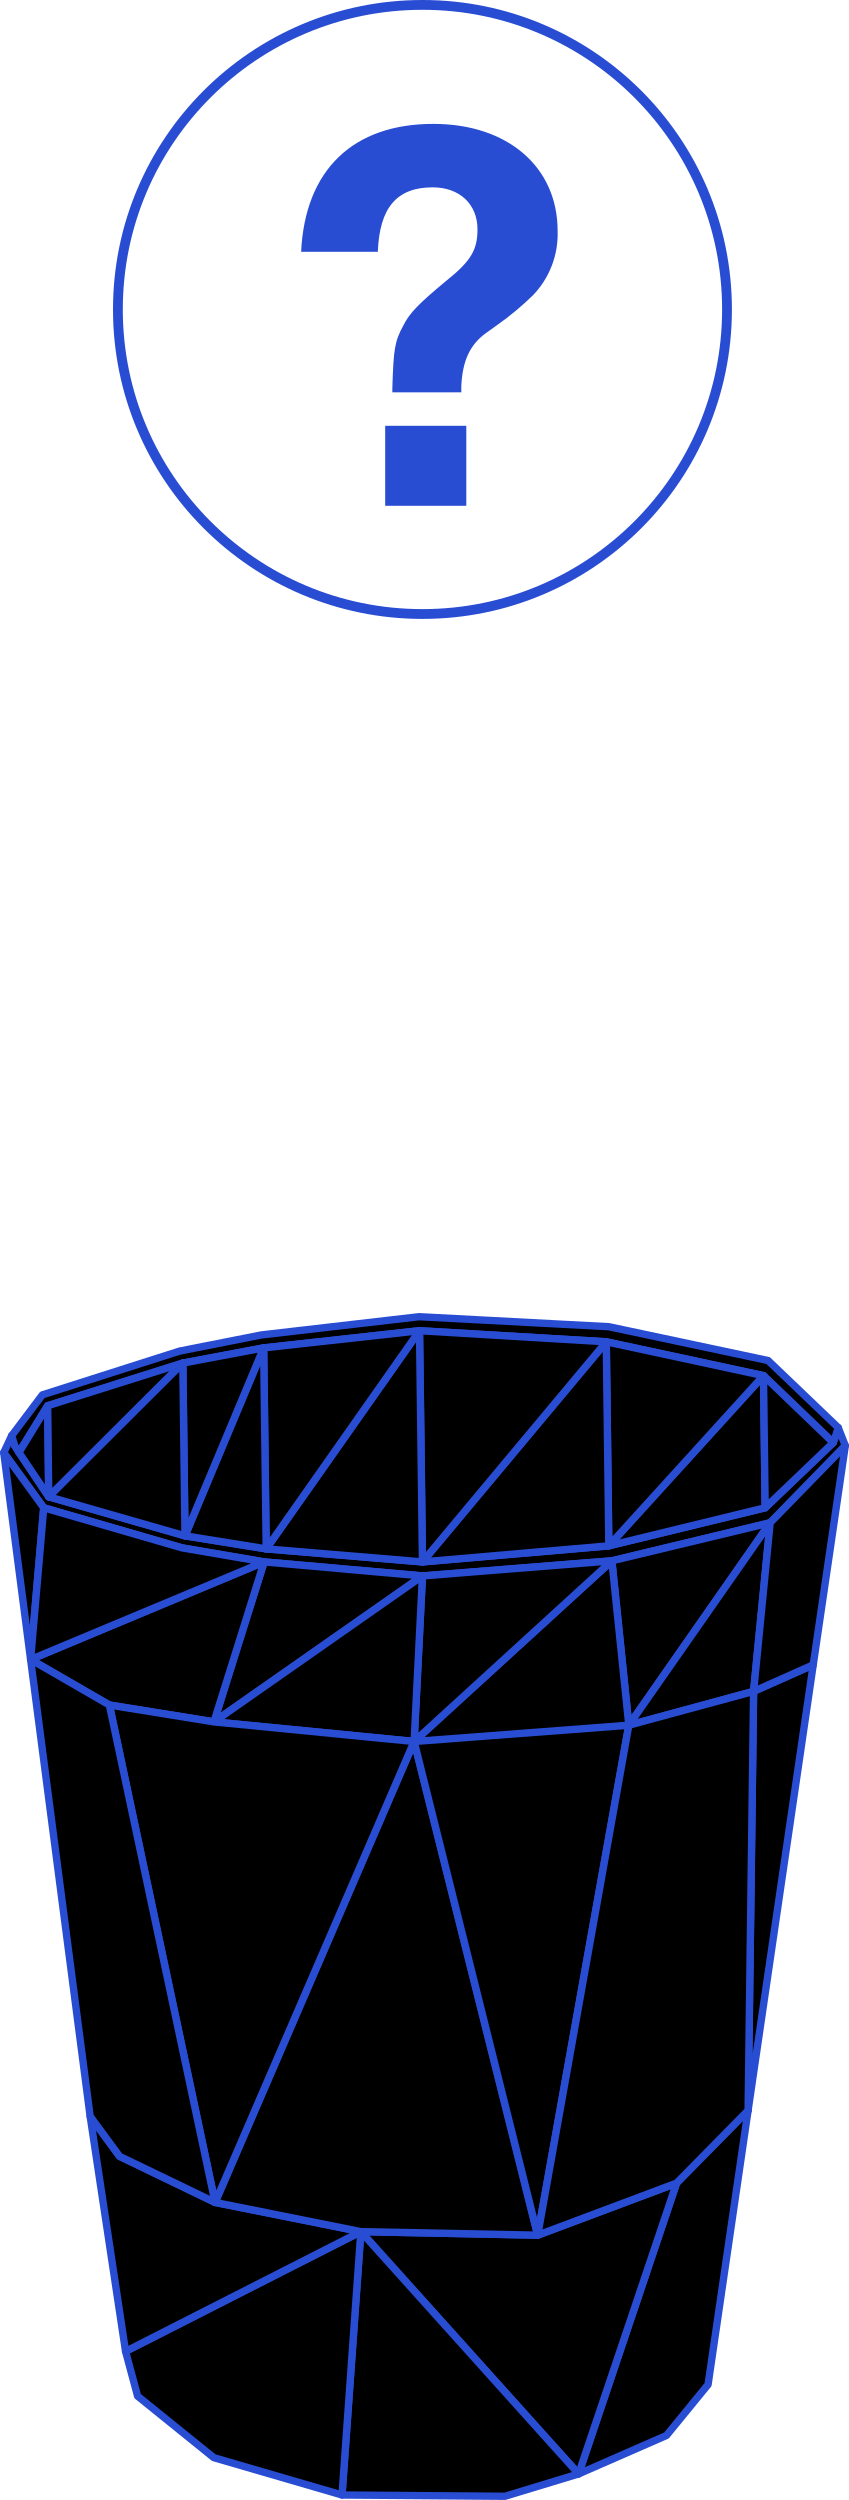
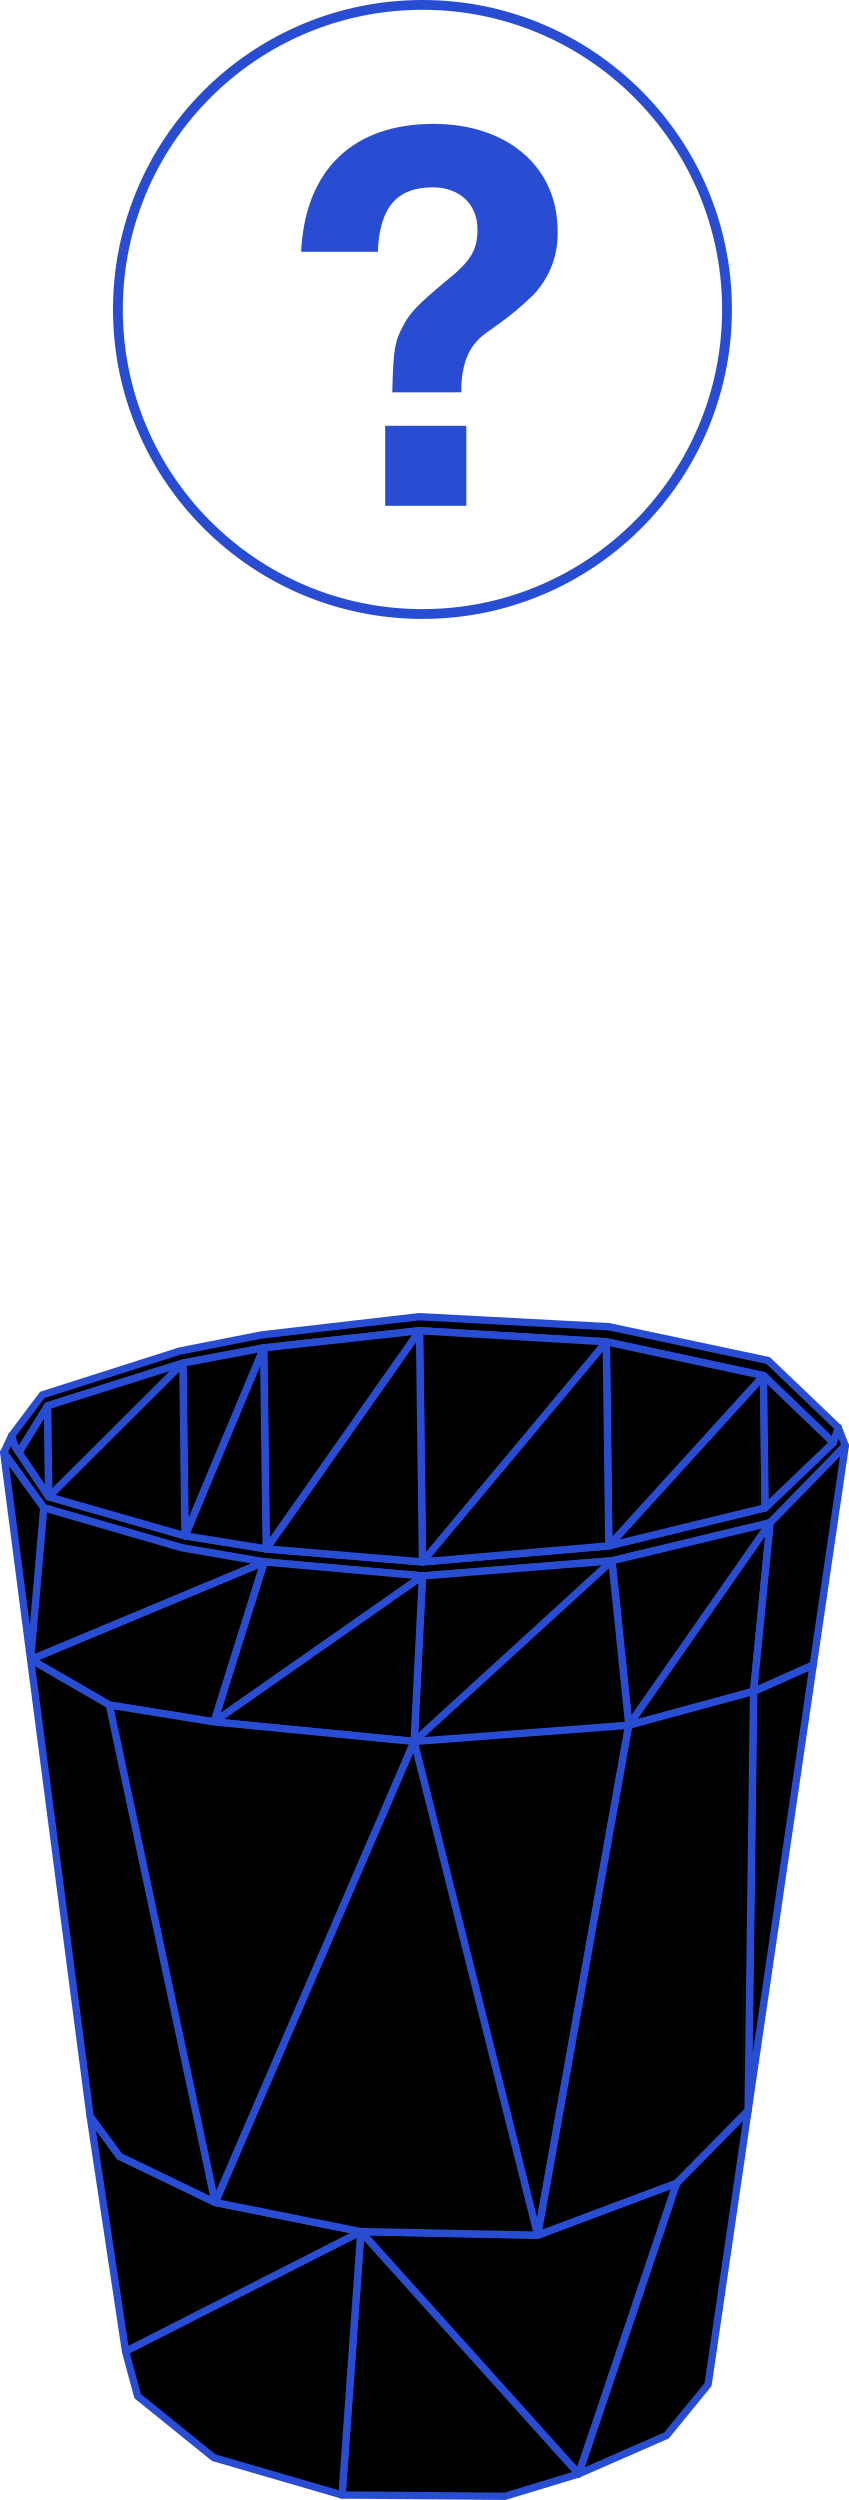
<svg xmlns="http://www.w3.org/2000/svg" viewBox="0 0 86.55 254.88">
  <defs>
-     <style>.cls-1{fill:none;stroke-miterlimit:10;}.cls-1,.cls-3{stroke:#294dd2;}.cls-2{fill:#294dd2;}.cls-3{stroke-linecap:round;stroke-linejoin:round;stroke-width:0.75px;}</style>
+     <style>.cls-3{stroke:#294dd2;stroke-linecap:round;stroke-linejoin:round;stroke-width:.75px}</style>
  </defs>
  <g id="Слой_2" data-name="Слой 2">
    <g id="main_layout_copy" data-name="main layout copy">
-       <circle class="cls-1" cx="43.07" cy="31.55" r="31.05" />
-       <path class="cls-2" d="M44.18,12.63c7.59,0,12.67,4.4,12.67,10.91a9,9,0,0,1-2.51,6.56,29.22,29.22,0,0,1-3.6,3l-1.2.86c-1.65,1.2-2.39,2.85-2.51,5.42V40H40v-.4c.12-4,.23-4.8,1.14-6.45.63-1.26,1.6-2.23,4.28-4.46,2.58-2.05,3.26-3.19,3.26-5.31,0-2.57-1.83-4.28-4.57-4.28-3.65,0-5.42,2.06-5.59,6.57H30.7C31.1,17.31,36,12.63,44.18,12.63Zm3.36,38.94H39.27V43.41h8.27Z" />
-       <polygon class="cls-3" points="76.27 215.16 72.19 243.11 67.95 248.3 58.99 252.22 68.98 222.57 76.27 215.16" />
-       <polygon class="cls-3" points="36.79 227.52 58.99 252.22 68.98 222.57 54.82 227.88 36.79 227.52" />
-       <polygon class="cls-3" points="34.87 254.37 36.79 227.52 58.99 252.22 51.48 254.5 34.87 254.37" />
-       <polygon class="cls-3" points="36.79 227.52 12.8 239.73 14.03 244.29 21.79 250.56 34.87 254.37 36.79 227.52" />
-       <polygon class="cls-3" points="9.19 215.76 12.8 239.73 36.79 227.52 21.93 224.54 12.19 219.84 9.19 215.76" />
-       <polygon class="cls-3" points="85.46 145.55 86.18 147.39 78.52 155.25 62.38 159.13 43.07 160.67 26.93 159.24 18.56 157.81 4.46 153.72 0.38 148.1 1.19 146.37 1.5 147.39 4.97 152.6 18.86 156.58 27.14 157.91 43.07 159.24 62.07 157.6 78.01 153.72 84.95 147.08 85.46 145.55" />
-       <polygon class="cls-3" points="85.16 146.49 85.46 145.55 78.31 138.71 62.07 135.26 42.73 134.24 26.64 136.1 18.3 137.75 4.32 142.21 1.19 146.37 1.5 147.39 1.93 148.08 4.86 143.32 18.64 138.97 26.88 137.42 42.77 135.67 61.81 136.8 77.84 140.25 84.95 147.08 85.16 146.49" />
-       <polygon class="cls-3" points="78.01 153.72 77.84 140.25 62.07 157.6 78.01 153.72" />
-       <polygon class="cls-3" points="77.84 140.25 61.81 136.8 62.07 157.6 77.84 140.25" />
-       <polygon class="cls-3" points="61.81 136.8 62.07 157.6 43.07 159.24 61.81 136.8" />
-       <polygon class="cls-3" points="42.77 135.67 43.07 159.24 61.81 136.8 42.77 135.67" />
-       <polygon class="cls-3" points="42.77 135.67 43.07 159.24 27.14 157.91 42.77 135.67" />
-       <polygon class="cls-3" points="42.77 135.67 27.14 157.91 26.88 137.42 42.77 135.67" />
-       <polygon class="cls-3" points="26.88 137.42 27.14 157.91 18.86 156.58 26.88 137.42" />
-       <polygon class="cls-3" points="18.86 156.58 18.64 138.97 26.88 137.42 18.86 156.58" />
-       <polygon class="cls-3" points="4.86 143.32 4.97 152.6 1.93 148.08 4.86 143.32" />
-       <polygon class="cls-3" points="76.83 172.44 82.91 169.73 76.27 215.16 76.83 172.44" />
-       <polygon class="cls-3" points="64.11 175.89 78.52 155.25 62.38 159.13 64.11 175.89" />
-       <polygon class="cls-3" points="76.83 172.44 78.52 155.25 64.11 175.89 76.83 172.44" />
-       <polygon class="cls-3" points="82.91 169.73 86.18 147.39 78.52 155.25 76.83 172.44 82.91 169.73" />
-       <polygon class="cls-3" points="62.38 159.13 42.22 177.55 55.71 176.96 64.11 175.89 62.38 159.13" />
-       <polygon class="cls-3" points="43.07 160.67 42.22 177.55 62.38 159.13 43.07 160.67" />
-       <polygon class="cls-3" points="43.07 160.67 21.81 175.55 26.93 159.24 43.07 160.67" />
-       <polygon class="cls-3" points="42.22 177.55 21.81 175.55 43.07 160.67 42.22 177.55" />
-       <polygon class="cls-3" points="26.93 159.24 3.12 169.19 11.15 173.83 21.81 175.55 26.93 159.24" />
-       <polygon class="cls-3" points="54.82 227.88 42.22 177.55 21.93 224.54 36.79 227.52 54.82 227.88" />
-       <polygon class="cls-3" points="64.11 175.89 42.22 177.55 54.82 227.88 64.11 175.89" />
-       <polygon class="cls-3" points="76.83 172.44 64.11 175.89 54.82 227.88 68.98 222.57 76.27 215.16 76.83 172.44" />
-       <polygon class="cls-3" points="11.15 173.83 21.81 175.55 42.22 177.55 21.93 224.54 11.15 173.83" />
-       <polygon class="cls-3" points="3.12 169.19 9.19 215.76 12.19 219.84 21.93 224.54 11.15 173.83 3.12 169.19" />
-       <polygon class="cls-3" points="77.84 140.25 78.01 153.72 84.95 147.08 77.84 140.25" />
-       <polygon class="cls-3" points="18.64 138.97 4.97 152.6 4.86 143.32 18.64 138.97" />
-       <polygon class="cls-3" points="18.64 138.97 18.86 156.58 4.97 152.6 18.64 138.97" />
-       <polygon class="cls-3" points="0.38 148.1 3.12 169.19 4.46 153.72 0.38 148.1" />
-       <polygon class="cls-3" points="26.93 159.24 18.56 157.81 4.46 153.72 3.12 169.19 26.93 159.24" />
+       <circle cx="43.07" cy="31.55" r="31.05" stroke="#294dd2" fill="none" stroke-miterlimit="10" />
+       <path d="M44.18 12.63c7.59 0 12.67 4.4 12.67 10.91a9 9 0 0 1-2.51 6.56 29.22 29.22 0 0 1-3.6 3l-1.2.86c-1.65 1.2-2.39 2.85-2.51 5.42V40H40v-.4c.12-4 .23-4.8 1.14-6.45.63-1.26 1.6-2.23 4.28-4.46 2.58-2.05 3.26-3.19 3.26-5.31 0-2.57-1.83-4.28-4.57-4.28-3.65 0-5.42 2.06-5.59 6.57H30.7c.4-8.36 5.3-13.04 13.48-13.04zm3.36 38.94h-8.27v-8.16h8.27z" fill="#294dd2" />
+       <path class="cls-3" d="M76.27 215.16l-4.08 27.95-4.24 5.19-8.96 3.92 9.99-29.65 7.29-7.41z" />
+       <path class="cls-3" d="M36.79 227.52l22.2 24.7 9.99-29.65-14.16 5.31-18.03-.36z" />
+       <path class="cls-3" d="M34.87 254.37l1.92-26.85 22.2 24.7-7.51 2.28-16.61-.13z" />
+       <path class="cls-3" d="M36.79 227.52L12.8 239.73l1.23 4.56 7.76 6.27 13.08 3.81 1.92-26.85zm-27.6-11.76l3.61 23.97 23.99-12.21-14.86-2.98-9.74-4.7-3-4.08zm76.27-70.21l.72 1.84-7.66 7.86-16.14 3.88-19.31 1.54-16.14-1.43-8.37-1.43-14.1-4.09-4.08-5.62.81-1.73.31 1.02 3.47 5.21 13.89 3.98 8.28 1.33 15.93 1.33 19-1.64 15.94-3.88 6.94-6.64.51-1.53z" />
+       <path class="cls-3" d="M85.16 146.49l.3-.94-7.15-6.84-16.24-3.45-19.34-1.02-16.09 1.86-8.34 1.65-13.98 4.46-3.13 4.16.31 1.02.43.69 2.93-4.76 13.78-4.35 8.24-1.55 15.89-1.75 19.04 1.13 16.03 3.45 7.11 6.83.21-.59z" />
+       <path class="cls-3" d="M78.01 153.72l-.17-13.47-15.77 17.35 15.94-3.88z" />
+       <path class="cls-3" d="M77.84 140.25l-16.03-3.45.26 20.8 15.77-17.35z" />
+       <path class="cls-3" d="M61.81 136.8l.26 20.8-19 1.64 18.74-22.44zm-19.04-1.13l.3 23.57 18.74-22.44-19.04-1.13z" />
+       <path class="cls-3" d="M42.77 135.67l.3 23.57-15.93-1.33 15.63-22.24z" />
+       <path class="cls-3" d="M42.77 135.67l-15.63 22.24-.26-20.49 15.89-1.75z" />
+       <path class="cls-3" d="M26.88 137.42l.26 20.49-8.28-1.33 8.02-19.16z" />
+       <path class="cls-3" d="M18.86 156.58l-.22-17.61 8.24-1.55-8.02 19.16zm-14-13.26l.11 9.28-3.04-4.52 2.93-4.76zm71.97 29.12l6.08-2.71-6.64 45.43.56-42.72zm-12.72 3.45l14.41-20.64-16.14 3.88 1.73 16.76zm12.72-3.45l1.69-17.19-14.41 20.64 12.72-3.45z" />
+       <path class="cls-3" d="M82.91 169.73l3.27-22.34-7.66 7.86-1.69 17.19 6.08-2.71zm-20.53-10.6l-20.16 18.42 13.49-.59 8.4-1.07-1.73-16.76zm-19.31 1.54l-.85 16.88 20.16-18.42-19.31 1.54z" />
+       <path class="cls-3" d="M43.07 160.67l-21.26 14.88 5.12-16.31 16.14 1.43zm-.85 16.88l-20.41-2 21.26-14.88-.85 16.88z" />
+       <path class="cls-3" d="M26.93 159.24l-23.81 9.95 8.03 4.64 10.66 1.72 5.12-16.31zm27.89 68.64l-12.6-50.33-20.29 46.99 14.86 2.98 18.03.36zm9.29-51.99l-21.89 1.66 12.6 50.33 9.29-51.99z" />
+       <path class="cls-3" d="M76.83 172.44l-12.72 3.45-9.29 51.99 14.16-5.31 7.29-7.41.56-42.72zm-65.68 1.39l10.66 1.72 20.41 2-20.29 46.99-10.78-50.71zm-8.03-4.64l6.07 46.57 3 4.08 9.74 4.7-10.78-50.71-8.03-4.64zm74.72-28.94l.17 13.47 6.94-6.64-7.11-6.83zm-59.2-1.28L4.97 152.6l-.11-9.28 13.78-4.35zm0 0l.22 17.61-13.89-3.98 13.67-13.63zM.38 148.1l2.74 21.09 1.34-15.47-4.08-5.62zm26.55 11.14l-8.37-1.43-14.1-4.09-1.34 15.47 23.81-9.95z" />
    </g>
  </g>
</svg>
